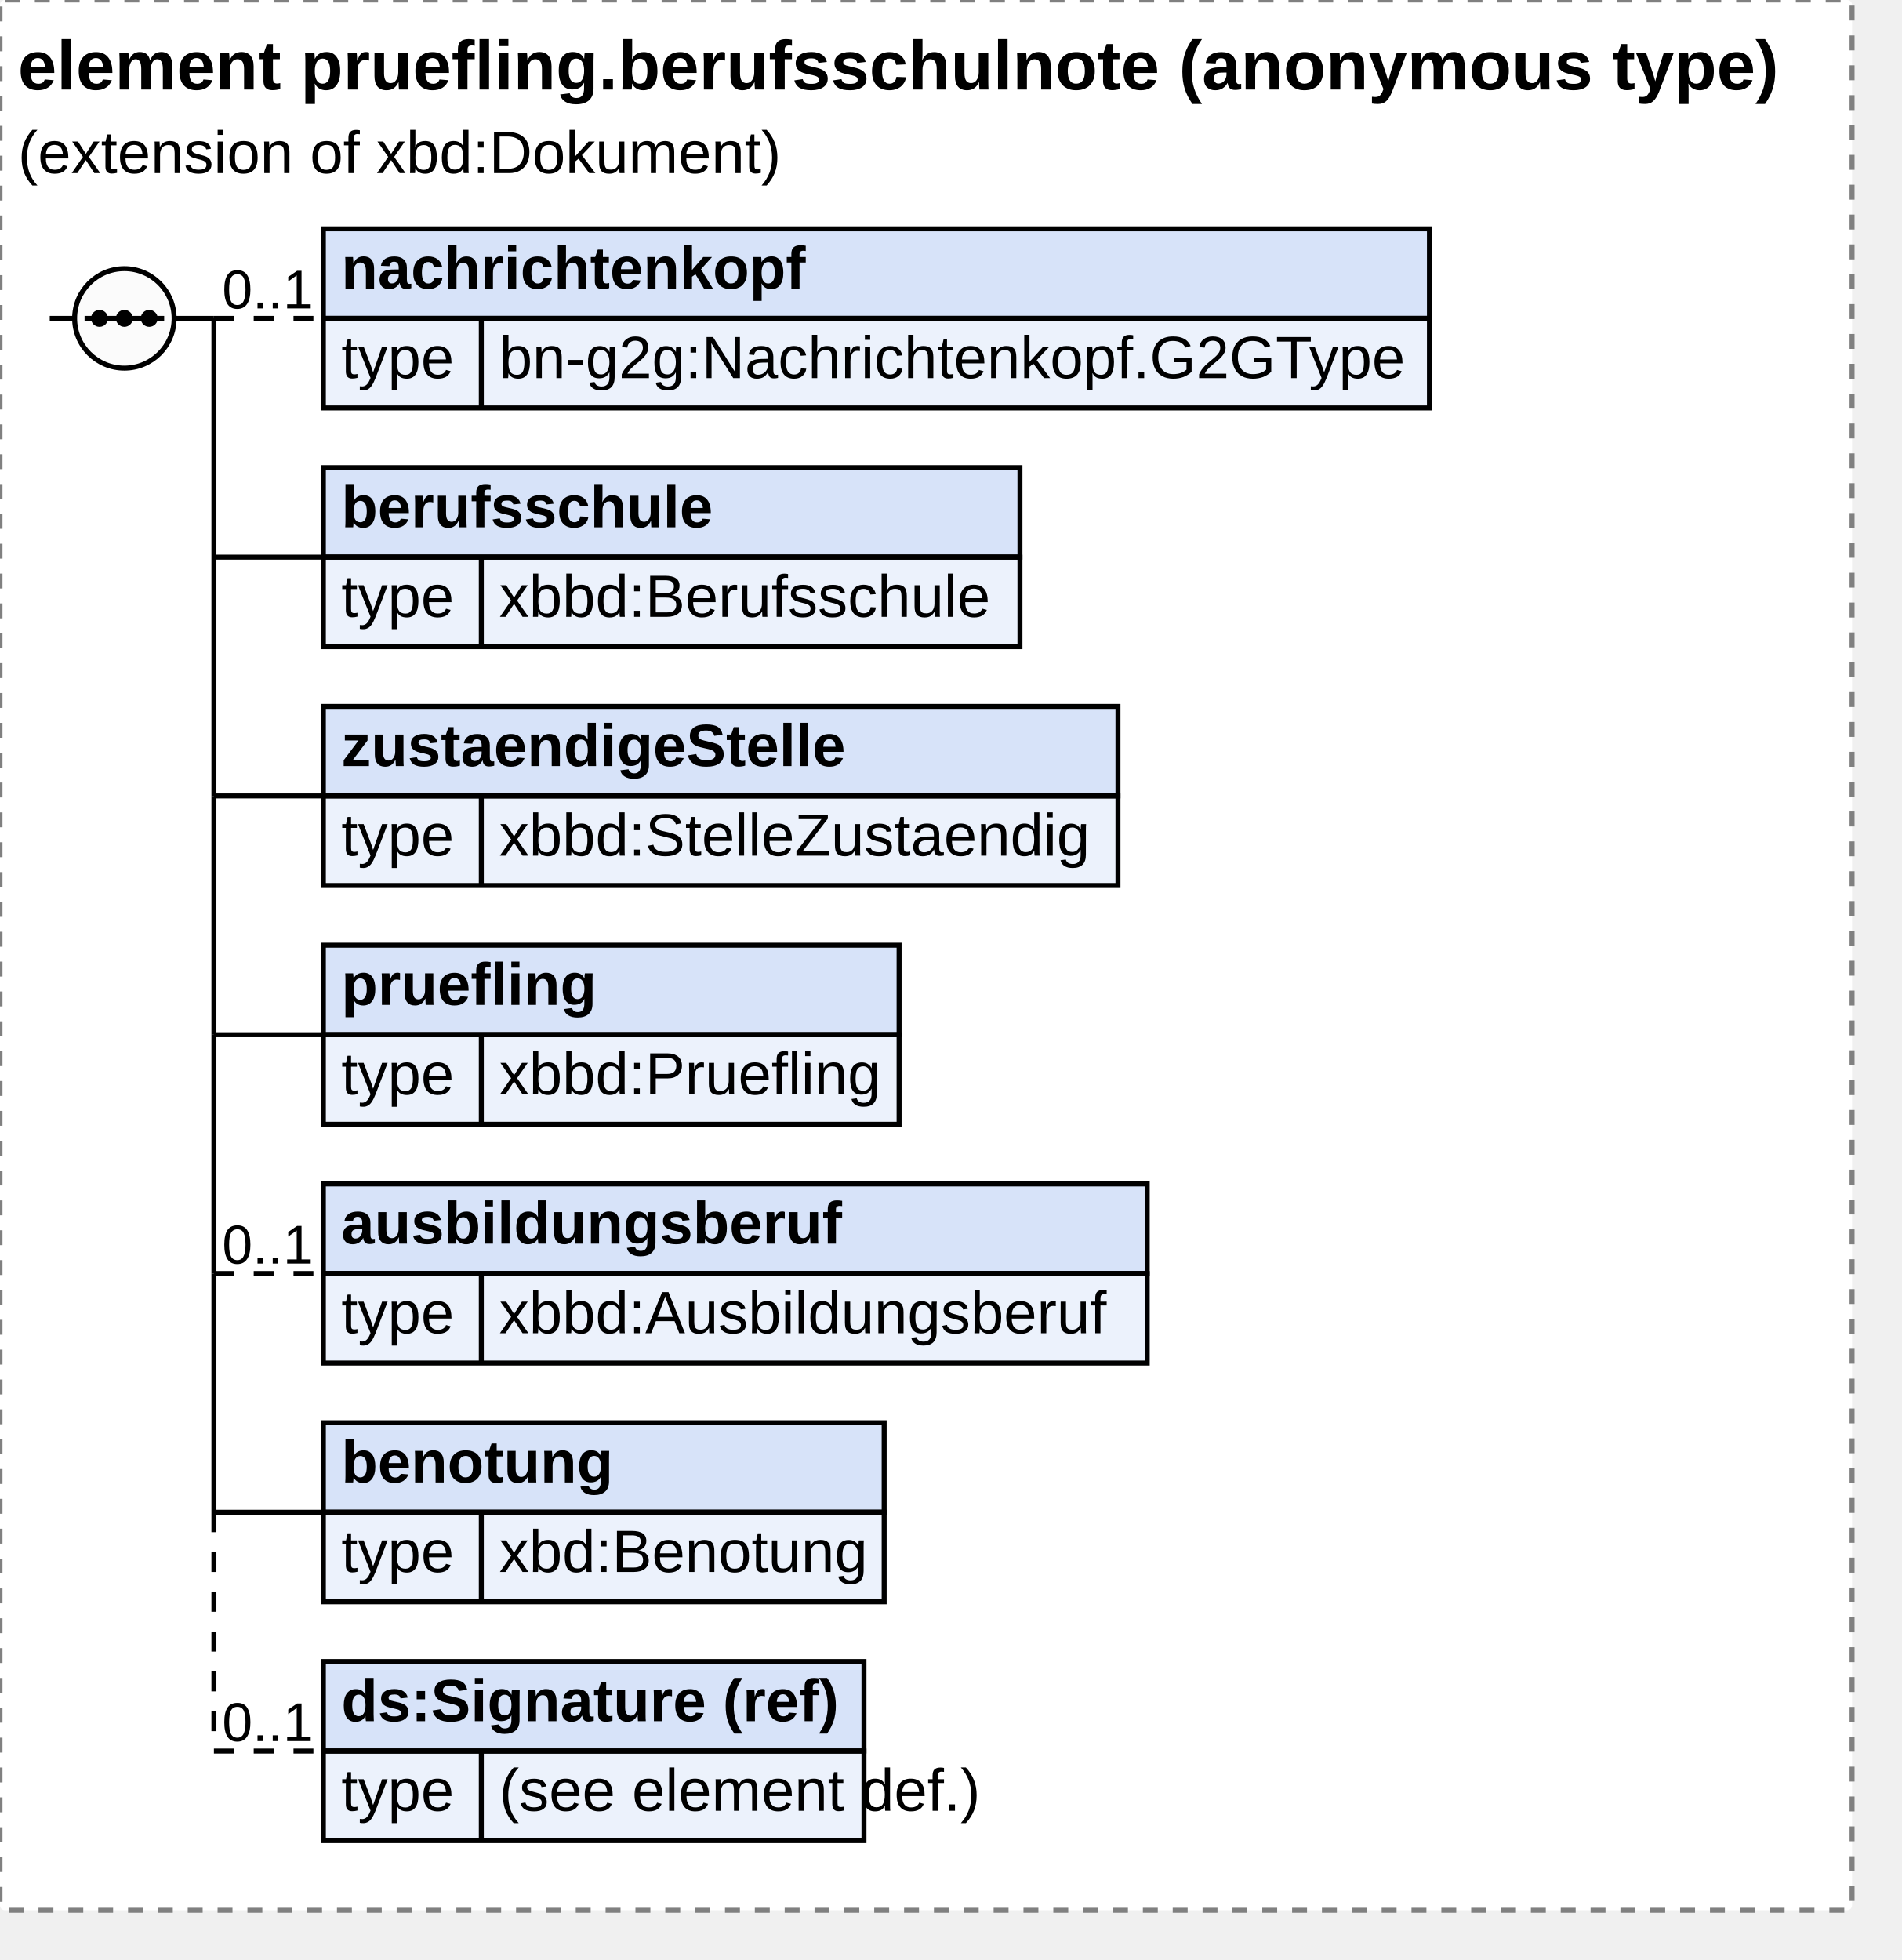
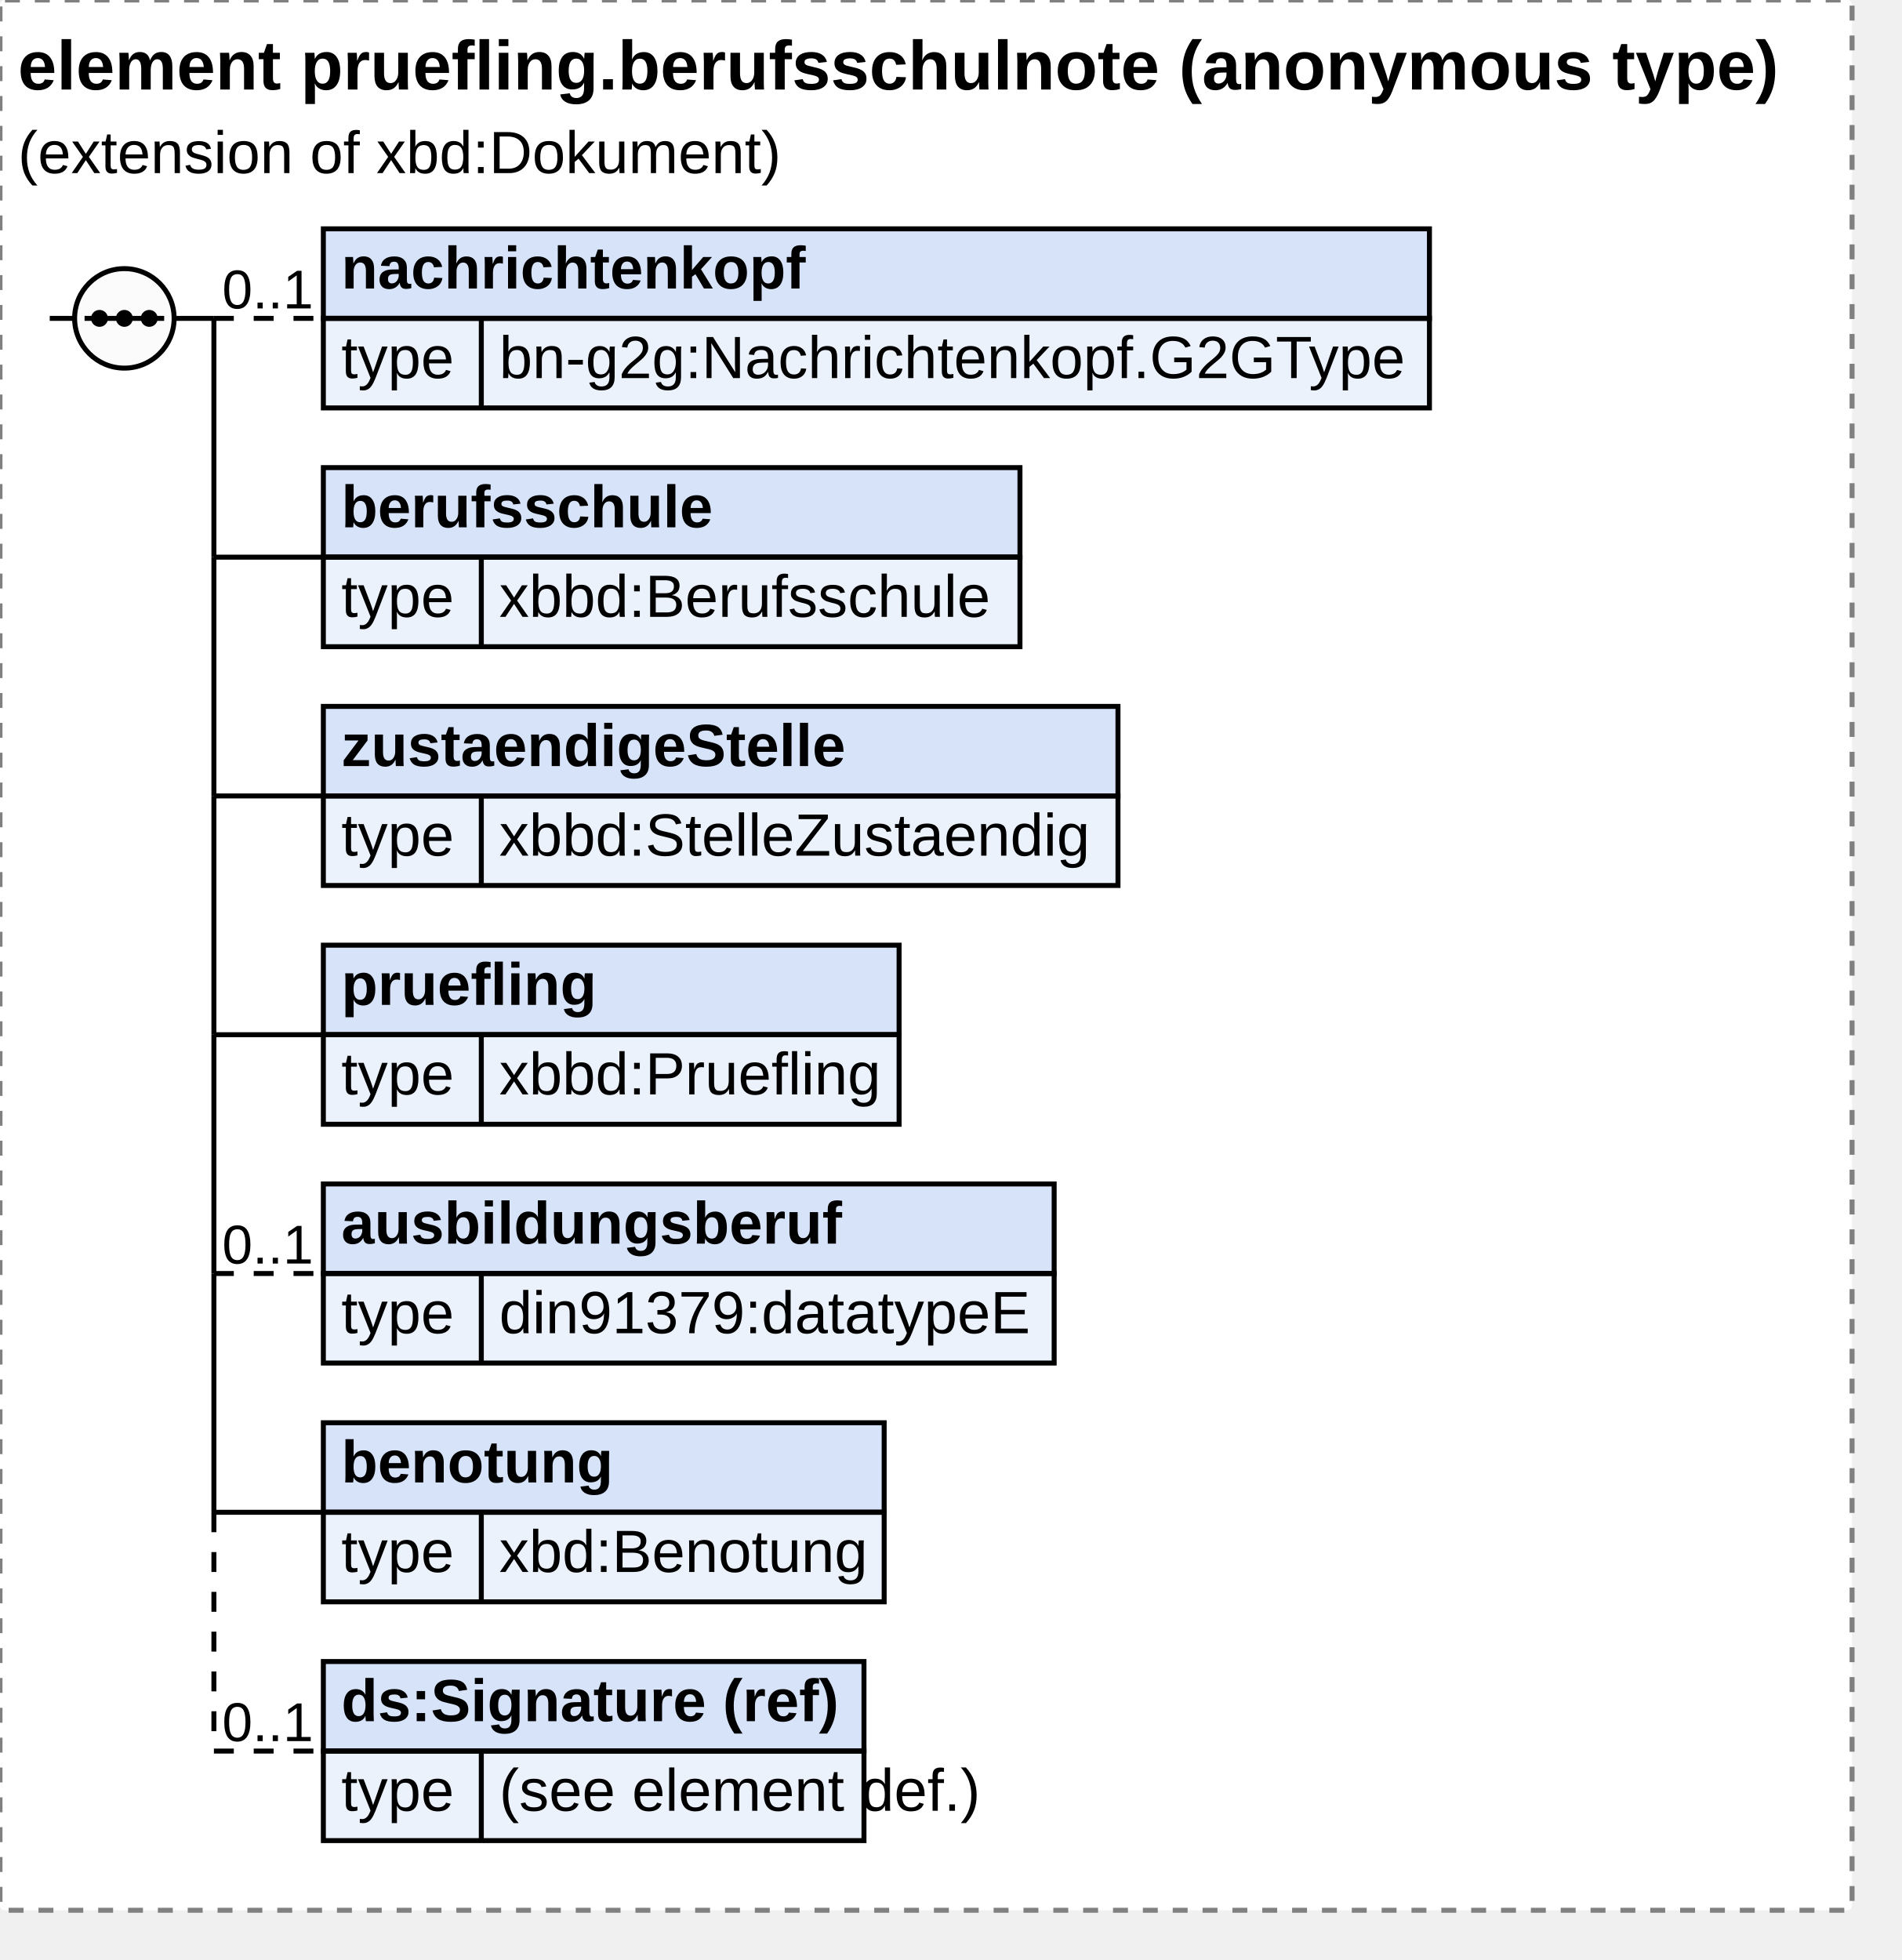
<svg xmlns="http://www.w3.org/2000/svg" width="382.3" height="394">
  <defs>
    <style type="text/css">
                        text {
                            font-family: 'Arial';
                            fill: black;
                        }
                        text.at {
                            font-family: 'Arial';
                            fill: rgb(242, 152, 0);
                        }
                        line {
                            stroke: black;
                        }
                        line.type-structure {
                            stroke: black;
                        }
                        line.type-structure-optional {
                            stroke: black;
                            stroke-dasharray: 4, 4;
                        }
                        rect.attribute-upper {
                            stroke: black;
                            fill: rgb(255, 239, 211);
                        }
                        rect.element-upper {
                            stroke: black;
                            fill: rgb(215, 227, 249);
                        }
                        rect.element-lower {
                            stroke: black;
                            fill: rgb(236, 242, 252);
                        }
                        a text {
                            fill: black;
                        } 
                    </style>
  </defs>
  <rect width="372.3" height="384" stroke-dasharray="3,3" rx="1" ry="1" style="stroke: grey;fill: white;" />
  <text font-size="14" x="3.6" y="18" font-weight="bold">element pruefling.berufsschulnote (anonymous type)</text>
  <text font-size="12" x="3.6" y="34.8"> (extension of xbd:Dokument)</text>
  <g transform="translate(10,46)">
    <g transform="translate(55,0)">
      <rect width="222.344" height="18" class="element-upper" />
      <rect width="222.344" height="18" y="18" class="element-lower" />
      <text font-size="12" x="3.6" y="12" font-weight="bold">nachrichtenkopf</text>
      <line x1="0" y1="18" x2="222.344" y2="18" />
      <text font-size="12" fill="grey" x="3.6" y="30">type</text>
      <line x1="31.753" y1="18" x2="31.753" y2="36" />
      <text font-size="12" x="35.353" y="30">bn-g2g:Nachrichtenkopf.G2GType</text>
      <g transform="translate(222.3438,0)" />
    </g>
    <line x1="33" y1="18" x2="55" y2="18" class="type-structure-optional" />
    <text font-size="11" fill="black" x="53" y="16" text-anchor="end">0..1</text>
    <line x1="33" y1="18" x2="33" y2="18" class="type-structure-required" />
    <g transform="translate(55,48)">
      <rect width="140.031" height="18" class="element-upper" />
      <rect width="140.031" height="18" y="18" class="element-lower" />
      <text font-size="12" x="3.6" y="12" font-weight="bold">berufsschule</text>
      <line x1="0" y1="18" x2="140.031" y2="18" />
      <text font-size="12" fill="grey" x="3.6" y="30">type</text>
      <line x1="31.753" y1="18" x2="31.753" y2="36" />
      <text font-size="12" x="35.353" y="30">xbbd:Berufsschule</text>
      <g transform="translate(140.0312,0)" />
    </g>
    <line x1="33" y1="66" x2="55" y2="66" class="type-structure-required" />
    <text font-size="11" fill="black" x="53" y="64" text-anchor="end" />
    <line x1="33" y1="18" x2="33" y2="66" class="type-structure-required" />
    <g transform="translate(55,96)">
      <rect width="159.734" height="18" class="element-upper" />
      <rect width="159.734" height="18" y="18" class="element-lower" />
      <text font-size="12" x="3.6" y="12" font-weight="bold">zustaendigeStelle</text>
      <line x1="0" y1="18" x2="159.734" y2="18" />
      <text font-size="12" fill="grey" x="3.6" y="30">type</text>
      <line x1="31.753" y1="18" x2="31.753" y2="36" />
      <text font-size="12" x="35.353" y="30">xbbd:StelleZustaendig</text>
      <g transform="translate(159.7344,0)" />
    </g>
    <line x1="33" y1="114" x2="55" y2="114" class="type-structure-required" />
    <text font-size="11" fill="black" x="53" y="112" text-anchor="end" />
    <line x1="33" y1="66" x2="33" y2="114" class="type-structure-required" />
    <g transform="translate(55,144)">
      <rect width="115.734" height="18" class="element-upper" />
      <rect width="115.734" height="18" y="18" class="element-lower" />
      <text font-size="12" x="3.6" y="12" font-weight="bold">pruefling</text>
      <line x1="0" y1="18" x2="115.734" y2="18" />
      <text font-size="12" fill="grey" x="3.6" y="30">type</text>
      <line x1="31.753" y1="18" x2="31.753" y2="36" />
      <text font-size="12" x="35.353" y="30">xbbd:Pruefling</text>
      <g transform="translate(115.7344,0)" />
    </g>
    <line x1="33" y1="162" x2="55" y2="162" class="type-structure-required" />
    <text font-size="11" fill="black" x="53" y="160" text-anchor="end" />
    <line x1="33" y1="114" x2="33" y2="162" class="type-structure-required" />
    <g transform="translate(55,192)">
-       <rect width="165.609" height="18" class="element-upper" />
-       <rect width="165.609" height="18" y="18" class="element-lower" />
+       <rect width="146.906" height="18" class="element-upper" />
+       <rect width="146.906" height="18" y="18" class="element-lower" />
      <text font-size="12" x="3.6" y="12" font-weight="bold">ausbildungsberuf</text>
-       <line x1="0" y1="18" x2="165.609" y2="18" />
+       <line x1="0" y1="18" x2="146.906" y2="18" />
      <text font-size="12" fill="grey" x="3.6" y="30">type</text>
      <line x1="31.753" y1="18" x2="31.753" y2="36" />
-       <text font-size="12" x="35.353" y="30">xbbd:Ausbildungsberuf</text>
-       <g transform="translate(165.6094,0)" />
+       <text font-size="12" x="35.353" y="30">din91379:datatypeE</text>
+       <g transform="translate(146.9062,0)" />
    </g>
    <line x1="33" y1="210" x2="55" y2="210" class="type-structure-optional" />
    <text font-size="11" fill="black" x="53" y="208" text-anchor="end">0..1</text>
    <line x1="33" y1="162" x2="33" y2="210" class="type-structure-required" />
    <g transform="translate(55,240)">
      <rect width="112.734" height="18" class="element-upper" />
      <rect width="112.734" height="18" y="18" class="element-lower" />
      <text font-size="12" x="3.6" y="12" font-weight="bold">benotung</text>
      <line x1="0" y1="18" x2="112.734" y2="18" />
      <text font-size="12" fill="grey" x="3.6" y="30">type</text>
      <line x1="31.753" y1="18" x2="31.753" y2="36" />
      <text font-size="12" x="35.353" y="30">xbd:Benotung</text>
      <g transform="translate(112.7344,0)" />
    </g>
    <line x1="33" y1="258" x2="55" y2="258" class="type-structure-required" />
    <text font-size="11" fill="black" x="53" y="256" text-anchor="end" />
    <line x1="33" y1="210" x2="33" y2="258" class="type-structure-required" />
    <g transform="translate(55,288)">
      <rect width="108.675" height="18" class="element-upper" />
      <rect width="108.675" height="18" y="18" class="element-lower" />
      <text font-size="12" x="3.6" y="12" font-weight="bold">ds:Signature (ref)</text>
      <line x1="0" y1="18" x2="108.675" y2="18" />
      <text font-size="12" fill="grey" x="3.6" y="30">type</text>
      <line x1="31.753" y1="18" x2="31.753" y2="36" />
      <text font-size="12" x="35.353" y="30">(see element def.)</text>
      <g transform="translate(108.675,0)" />
    </g>
    <line x1="33" y1="306" x2="55" y2="306" class="type-structure-optional" />
    <text font-size="11" fill="black" x="53" y="304" text-anchor="end">0..1</text>
    <line x1="33" y1="258" x2="33" y2="306" class="type-structure-optional" />
    <circle cx="15" cy="18" r="10" stroke="black" fill="rgb(251, 251, 251)" />
    <line x1="0" y1="18" x2="5" y2="18" class="type-structure-required" />
    <line x1="25" y1="18" x2="33" y2="18" class="type-structure-required" />
    <circle cx="10" cy="18" r="1.2" stroke="black" fill="black" />
    <circle cx="15" cy="18" r="1.2" stroke="black" fill="black" />
    <circle cx="20" cy="18" r="1.2" stroke="black" fill="black" />
    <line x1="7" y1="18" x2="23" y2="18" />
  </g>
</svg>
